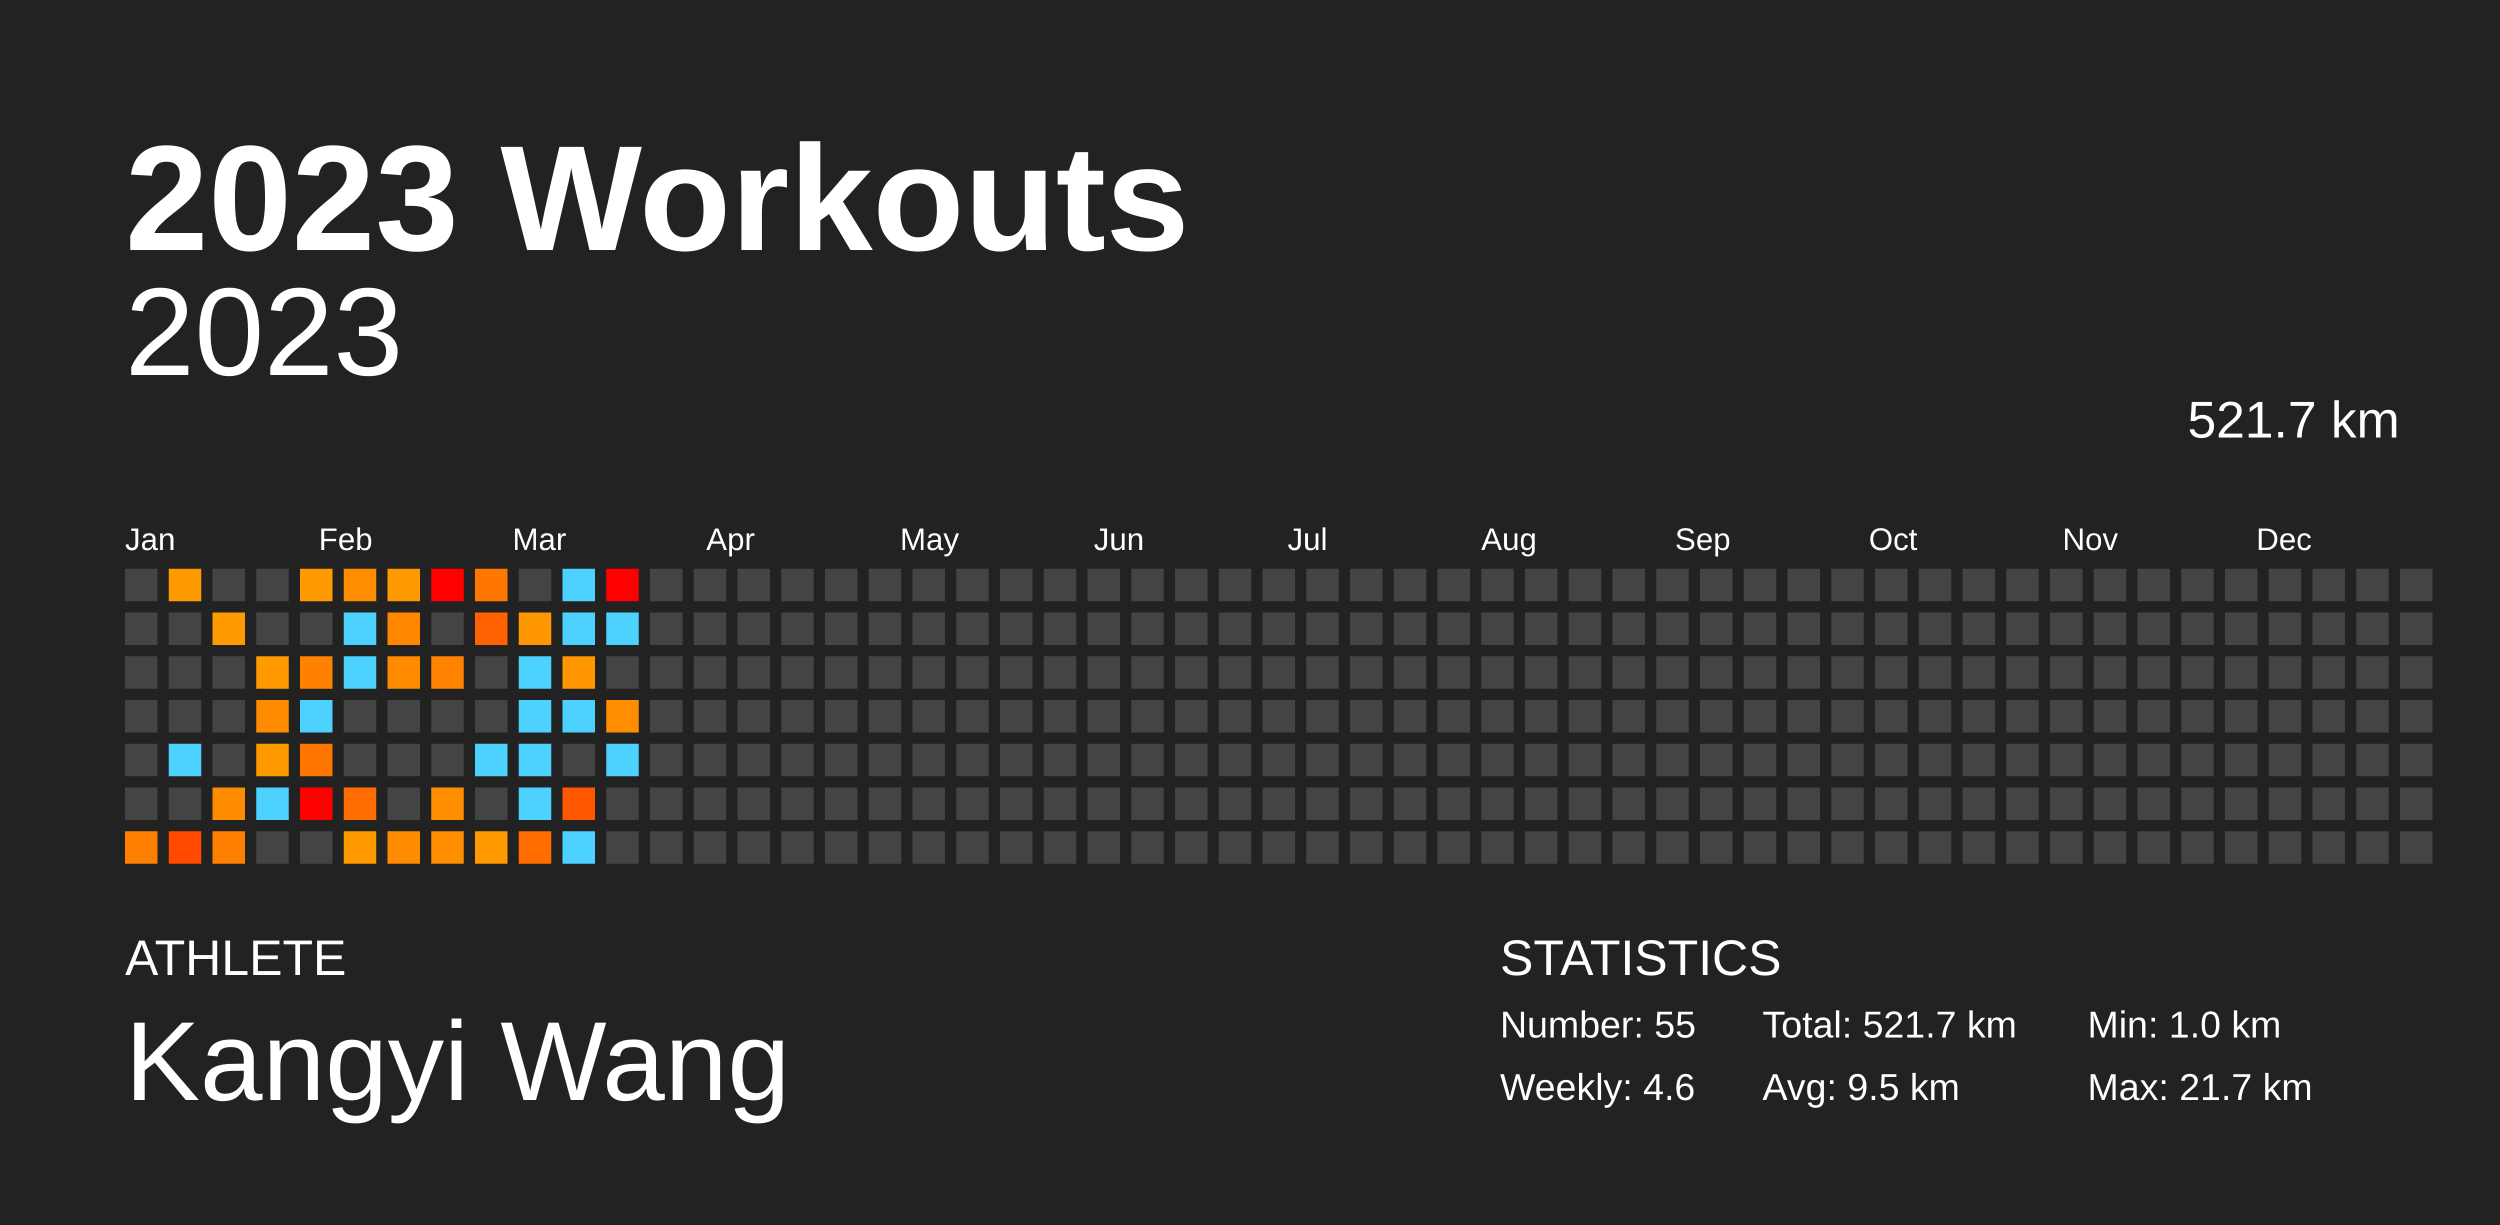
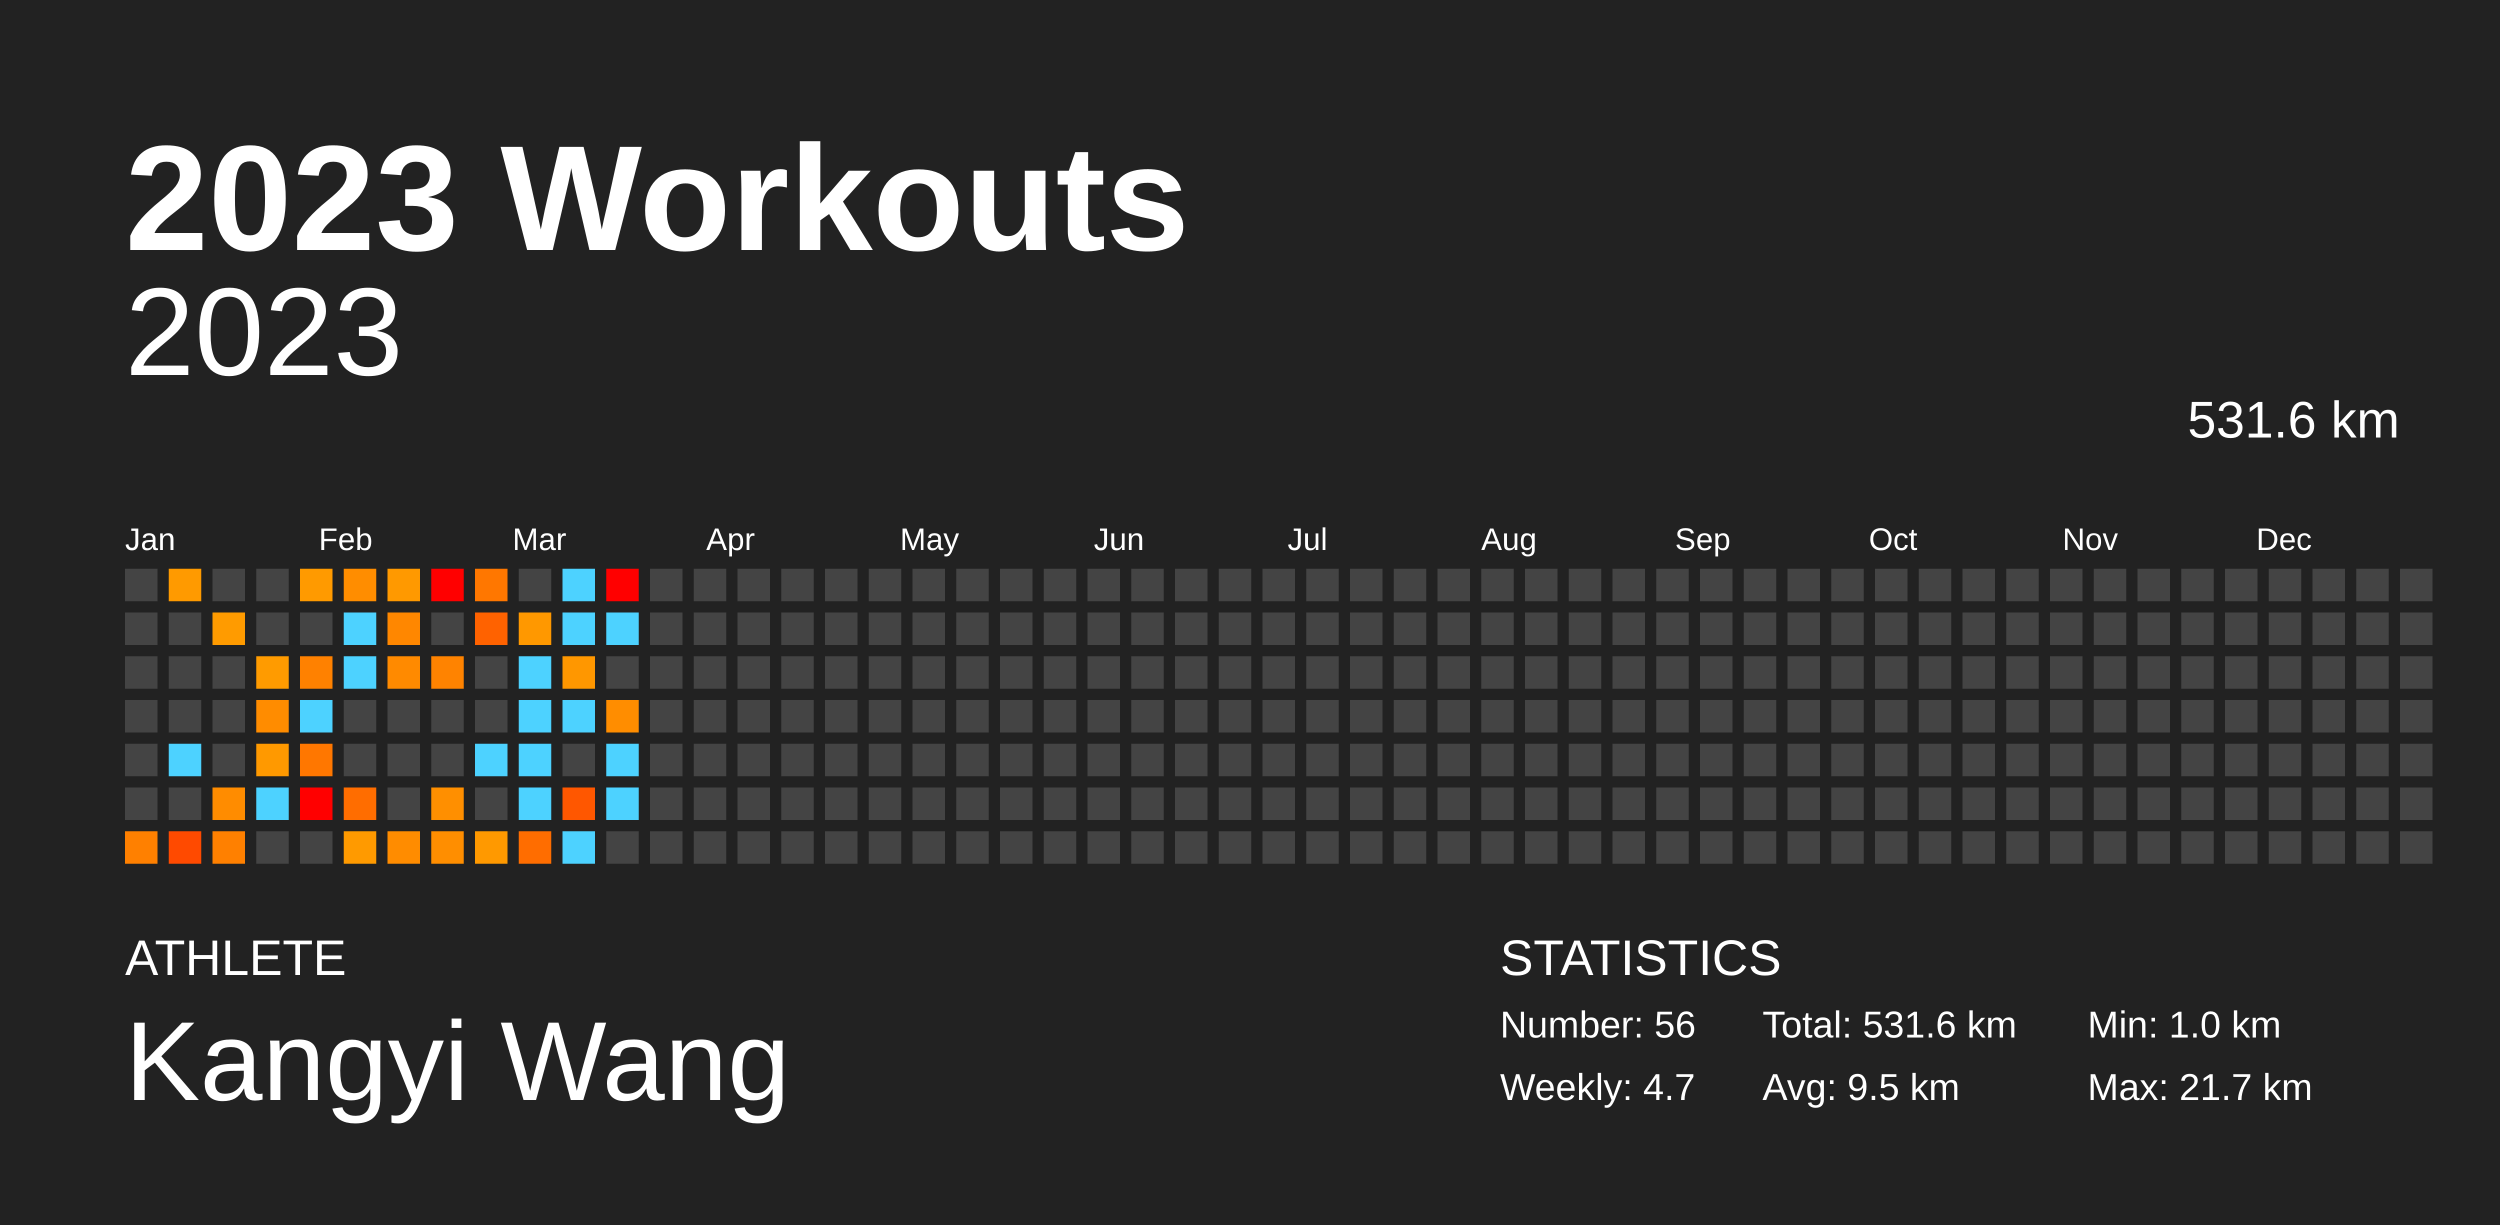
<svg xmlns="http://www.w3.org/2000/svg" baseProfile="full" height="98mm" version="1.1" viewBox="0,0,200,98" width="200mm">
  <defs />
  <rect fill="#222222" height="98" width="200" x="0" y="0" />
  <text fill="#FFFFFF" style="font-size:12px; font-family:Arial; font-weight:bold;" x="10" y="20">2023 Workouts</text>
  <text fill="#FFFFFF" style="font-size:4px; font-family:Arial" x="10" y="78">ATHLETE</text>
  <text fill="#FFFFFF" style="font-size:9px; font-family:Arial" x="10" y="88">Kangyi Wang</text>
  <text fill="#FFFFFF" style="font-size:4px; font-family:Arial" x="120" y="78">STATISTICS</text>
-   <text fill="#FFFFFF" style="font-size:3px; font-family:Arial" x="120" y="83">Number: 55</text>
-   <text fill="#FFFFFF" style="font-size:3px; font-family:Arial" x="120" y="88">Weekly: 4.6</text>
-   <text fill="#FFFFFF" style="font-size:3px; font-family:Arial" x="141" y="83">Total: 521.7 km</text>
+   <text fill="#FFFFFF" style="font-size:3px; font-family:Arial" x="120" y="83">Number: 56</text>
+   <text fill="#FFFFFF" style="font-size:3px; font-family:Arial" x="120" y="88">Weekly: 4.7</text>
+   <text fill="#FFFFFF" style="font-size:3px; font-family:Arial" x="141" y="83">Total: 531.6 km</text>
  <text fill="#FFFFFF" style="font-size:3px; font-family:Arial" x="141" y="88">Avg: 9.5 km</text>
  <text fill="#FFFFFF" style="font-size:3px; font-family:Arial" x="167" y="83">Min: 1.0 km</text>
  <text fill="#FFFFFF" style="font-size:3px; font-family:Arial" x="167" y="88">Max: 21.7 km</text>
  <text alignment-baseline="hanging" fill="#FFFFFF" style="font-size:10.0px; font-family:Arial;" x="10" y="30">2023</text>
-   <text alignment-baseline="hanging" fill="#FFFFFF" style="font-size:4.125px; font-family:Arial;" x="175" y="35">521.7 km</text>
+   <text alignment-baseline="hanging" fill="#FFFFFF" style="font-size:4.125px; font-family:Arial;" x="175" y="35">531.6 km</text>
  <text fill="#FFFFFF" style="font-size:2.5px; font-family:Arial" x="10.0" y="44">Jan</text>
  <text fill="#FFFFFF" style="font-size:2.5px; font-family:Arial" x="25.5" y="44">Feb</text>
  <text fill="#FFFFFF" style="font-size:2.5px; font-family:Arial" x="41.0" y="44">Mar</text>
  <text fill="#FFFFFF" style="font-size:2.5px; font-family:Arial" x="56.5" y="44">Apr</text>
  <text fill="#FFFFFF" style="font-size:2.5px; font-family:Arial" x="72.0" y="44">May</text>
  <text fill="#FFFFFF" style="font-size:2.5px; font-family:Arial" x="87.5" y="44">Jun</text>
  <text fill="#FFFFFF" style="font-size:2.5px; font-family:Arial" x="103.0" y="44">Jul</text>
  <text fill="#FFFFFF" style="font-size:2.5px; font-family:Arial" x="118.5" y="44">Aug</text>
  <text fill="#FFFFFF" style="font-size:2.5px; font-family:Arial" x="134.0" y="44">Sep</text>
  <text fill="#FFFFFF" style="font-size:2.5px; font-family:Arial" x="149.5" y="44">Oct</text>
  <text fill="#FFFFFF" style="font-size:2.5px; font-family:Arial" x="165.0" y="44">Nov</text>
  <text fill="#FFFFFF" style="font-size:2.5px; font-family:Arial" x="180.5" y="44">Dec</text>
  <rect fill="#444444" height="2.6" width="2.6" x="10.0" y="45.5" />
  <rect fill="#444444" height="2.6" width="2.6" x="10.0" y="49.0" />
  <rect fill="#444444" height="2.6" width="2.6" x="10.0" y="52.5" />
  <rect fill="#444444" height="2.6" width="2.6" x="10.0" y="56.0" />
  <rect fill="#444444" height="2.6" width="2.6" x="10.0" y="59.5" />
  <rect fill="#444444" height="2.6" width="2.6" x="10.0" y="63.0" />
  <rect fill="#ff8000" height="2.6" width="2.6" x="10.0" y="66.5" />
  <rect fill="#ff9a00" height="2.6" width="2.6" x="13.5" y="45.5" />
  <rect fill="#444444" height="2.6" width="2.6" x="13.5" y="49.0" />
  <rect fill="#444444" height="2.6" width="2.6" x="13.5" y="52.5" />
  <rect fill="#444444" height="2.6" width="2.6" x="13.5" y="56.0" />
  <rect fill="#4dd2ff" height="2.6" width="2.6" x="13.5" y="59.5" />
  <rect fill="#444444" height="2.6" width="2.6" x="13.5" y="63.0" />
  <rect fill="#ff4a00" height="2.6" width="2.6" x="13.5" y="66.5" />
  <rect fill="#444444" height="2.6" width="2.6" x="17.0" y="45.5" />
  <rect fill="#ff9b00" height="2.6" width="2.6" x="17.0" y="49.0" />
  <rect fill="#444444" height="2.6" width="2.6" x="17.0" y="52.5" />
  <rect fill="#444444" height="2.6" width="2.6" x="17.0" y="56.0" />
  <rect fill="#444444" height="2.6" width="2.6" x="17.0" y="59.5" />
  <rect fill="#ff8c00" height="2.6" width="2.6" x="17.0" y="63.0" />
  <rect fill="#ff8000" height="2.6" width="2.6" x="17.0" y="66.5" />
  <rect fill="#444444" height="2.6" width="2.6" x="20.5" y="45.5" />
  <rect fill="#444444" height="2.6" width="2.6" x="20.5" y="49.0" />
  <rect fill="#ff9b00" height="2.6" width="2.6" x="20.5" y="52.5" />
  <rect fill="#ff8c00" height="2.6" width="2.6" x="20.5" y="56.0" />
  <rect fill="#ff9900" height="2.6" width="2.6" x="20.5" y="59.5" />
  <rect fill="#4dd2ff" height="2.6" width="2.6" x="20.5" y="63.0" />
  <rect fill="#444444" height="2.6" width="2.6" x="20.5" y="66.5" />
  <rect fill="#ff9a00" height="2.6" width="2.6" x="24.0" y="45.5" />
  <rect fill="#444444" height="2.6" width="2.6" x="24.0" y="49.0" />
  <rect fill="#ff8100" height="2.6" width="2.6" x="24.0" y="52.5" />
  <rect fill="#4dd2ff" height="2.6" width="2.6" x="24.0" y="56.0" />
  <rect fill="#ff7700" height="2.6" width="2.6" x="24.0" y="59.5" />
  <rect fill="red" height="2.6" width="2.6" x="24.0" y="63.0" />
  <rect fill="#444444" height="2.6" width="2.6" x="24.0" y="66.5" />
  <rect fill="#ff8d00" height="2.6" width="2.6" x="27.5" y="45.5" />
  <rect fill="#4dd2ff" height="2.6" width="2.6" x="27.5" y="49.0" />
  <rect fill="#4dd2ff" height="2.6" width="2.6" x="27.5" y="52.5" />
  <rect fill="#444444" height="2.6" width="2.6" x="27.5" y="56.0" />
  <rect fill="#444444" height="2.6" width="2.6" x="27.5" y="59.5" />
  <rect fill="#ff6d00" height="2.6" width="2.6" x="27.5" y="63.0" />
  <rect fill="#ff9a00" height="2.6" width="2.6" x="27.5" y="66.5" />
  <rect fill="#ff9900" height="2.6" width="2.6" x="31.0" y="45.5" />
  <rect fill="#ff8700" height="2.6" width="2.6" x="31.0" y="49.0" />
  <rect fill="#ff8a00" height="2.6" width="2.6" x="31.0" y="52.5" />
  <rect fill="#444444" height="2.6" width="2.6" x="31.0" y="56.0" />
  <rect fill="#444444" height="2.6" width="2.6" x="31.0" y="59.5" />
  <rect fill="#444444" height="2.6" width="2.6" x="31.0" y="63.0" />
  <rect fill="#ff8c00" height="2.6" width="2.6" x="31.0" y="66.5" />
  <rect fill="red" height="2.6" width="2.6" x="34.5" y="45.5" />
  <rect fill="#444444" height="2.6" width="2.6" x="34.5" y="49.0" />
  <rect fill="#ff8300" height="2.6" width="2.6" x="34.5" y="52.5" />
  <rect fill="#444444" height="2.6" width="2.6" x="34.5" y="56.0" />
  <rect fill="#444444" height="2.6" width="2.6" x="34.5" y="59.5" />
  <rect fill="#ff8f00" height="2.6" width="2.6" x="34.5" y="63.0" />
  <rect fill="#ff8e00" height="2.6" width="2.6" x="34.5" y="66.5" />
  <rect fill="#ff7700" height="2.6" width="2.6" x="38.0" y="45.5" />
  <rect fill="#ff6200" height="2.6" width="2.6" x="38.0" y="49.0" />
  <rect fill="#444444" height="2.6" width="2.6" x="38.0" y="52.5" />
  <rect fill="#444444" height="2.6" width="2.6" x="38.0" y="56.0" />
  <rect fill="#4dd2ff" height="2.6" width="2.6" x="38.0" y="59.5" />
  <rect fill="#444444" height="2.6" width="2.6" x="38.0" y="63.0" />
  <rect fill="#ff9900" height="2.6" width="2.6" x="38.0" y="66.5" />
  <rect fill="#444444" height="2.6" width="2.6" x="41.5" y="45.5" />
  <rect fill="#ff9800" height="2.6" width="2.6" x="41.5" y="49.0" />
  <rect fill="#4dd2ff" height="2.6" width="2.6" x="41.5" y="52.5" />
  <rect fill="#4dd2ff" height="2.6" width="2.6" x="41.5" y="56.0" />
  <rect fill="#4dd2ff" height="2.6" width="2.6" x="41.5" y="59.5" />
  <rect fill="#4dd2ff" height="2.6" width="2.6" x="41.5" y="63.0" />
  <rect fill="#ff6d00" height="2.6" width="2.6" x="41.5" y="66.5" />
  <rect fill="#4dd2ff" height="2.6" width="2.6" x="45.0" y="45.5" />
  <rect fill="#4dd2ff" height="2.6" width="2.6" x="45.0" y="49.0" />
  <rect fill="#ff9700" height="2.6" width="2.6" x="45.0" y="52.5" />
  <rect fill="#4dd2ff" height="2.6" width="2.6" x="45.0" y="56.0" />
  <rect fill="#444444" height="2.6" width="2.6" x="45.0" y="59.5" />
  <rect fill="#ff5700" height="2.6" width="2.6" x="45.0" y="63.0" />
  <rect fill="#4dd2ff" height="2.6" width="2.6" x="45.0" y="66.5" />
  <rect fill="red" height="2.6" width="2.6" x="48.5" y="45.5" />
  <rect fill="#4dd2ff" height="2.6" width="2.6" x="48.5" y="49.0" />
  <rect fill="#444444" height="2.6" width="2.6" x="48.5" y="52.5" />
  <rect fill="#ff8d00" height="2.6" width="2.6" x="48.5" y="56.0" />
  <rect fill="#4dd2ff" height="2.6" width="2.6" x="48.5" y="59.5" />
-   <rect fill="#444444" height="2.6" width="2.6" x="48.5" y="63.0" />
+   <rect fill="#4dd2ff" height="2.6" width="2.6" x="48.5" y="63.0" />
  <rect fill="#444444" height="2.6" width="2.6" x="48.5" y="66.5" />
  <rect fill="#444444" height="2.6" width="2.6" x="52.0" y="45.5" />
  <rect fill="#444444" height="2.6" width="2.6" x="52.0" y="49.0" />
  <rect fill="#444444" height="2.6" width="2.6" x="52.0" y="52.5" />
  <rect fill="#444444" height="2.6" width="2.6" x="52.0" y="56.0" />
  <rect fill="#444444" height="2.6" width="2.6" x="52.0" y="59.5" />
  <rect fill="#444444" height="2.6" width="2.6" x="52.0" y="63.0" />
  <rect fill="#444444" height="2.6" width="2.6" x="52.0" y="66.5" />
  <rect fill="#444444" height="2.6" width="2.6" x="55.5" y="45.5" />
  <rect fill="#444444" height="2.6" width="2.6" x="55.5" y="49.0" />
  <rect fill="#444444" height="2.6" width="2.6" x="55.5" y="52.5" />
  <rect fill="#444444" height="2.6" width="2.6" x="55.5" y="56.0" />
  <rect fill="#444444" height="2.6" width="2.6" x="55.5" y="59.5" />
  <rect fill="#444444" height="2.6" width="2.6" x="55.5" y="63.0" />
  <rect fill="#444444" height="2.6" width="2.6" x="55.5" y="66.5" />
  <rect fill="#444444" height="2.6" width="2.6" x="59.0" y="45.5" />
  <rect fill="#444444" height="2.6" width="2.6" x="59.0" y="49.0" />
  <rect fill="#444444" height="2.6" width="2.6" x="59.0" y="52.5" />
  <rect fill="#444444" height="2.6" width="2.6" x="59.0" y="56.0" />
  <rect fill="#444444" height="2.6" width="2.6" x="59.0" y="59.5" />
  <rect fill="#444444" height="2.6" width="2.6" x="59.0" y="63.0" />
  <rect fill="#444444" height="2.6" width="2.6" x="59.0" y="66.5" />
  <rect fill="#444444" height="2.6" width="2.6" x="62.5" y="45.5" />
  <rect fill="#444444" height="2.6" width="2.6" x="62.5" y="49.0" />
  <rect fill="#444444" height="2.6" width="2.6" x="62.5" y="52.5" />
  <rect fill="#444444" height="2.6" width="2.6" x="62.5" y="56.0" />
  <rect fill="#444444" height="2.6" width="2.6" x="62.5" y="59.5" />
  <rect fill="#444444" height="2.6" width="2.6" x="62.5" y="63.0" />
  <rect fill="#444444" height="2.6" width="2.6" x="62.5" y="66.5" />
  <rect fill="#444444" height="2.6" width="2.6" x="66.0" y="45.5" />
  <rect fill="#444444" height="2.6" width="2.6" x="66.0" y="49.0" />
  <rect fill="#444444" height="2.6" width="2.6" x="66.0" y="52.5" />
  <rect fill="#444444" height="2.6" width="2.6" x="66.0" y="56.0" />
  <rect fill="#444444" height="2.6" width="2.6" x="66.0" y="59.5" />
  <rect fill="#444444" height="2.6" width="2.6" x="66.0" y="63.0" />
  <rect fill="#444444" height="2.6" width="2.6" x="66.0" y="66.5" />
  <rect fill="#444444" height="2.6" width="2.6" x="69.5" y="45.5" />
  <rect fill="#444444" height="2.6" width="2.6" x="69.5" y="49.0" />
  <rect fill="#444444" height="2.6" width="2.6" x="69.5" y="52.5" />
  <rect fill="#444444" height="2.6" width="2.6" x="69.5" y="56.0" />
  <rect fill="#444444" height="2.6" width="2.6" x="69.5" y="59.5" />
  <rect fill="#444444" height="2.6" width="2.6" x="69.5" y="63.0" />
  <rect fill="#444444" height="2.6" width="2.6" x="69.5" y="66.5" />
  <rect fill="#444444" height="2.6" width="2.6" x="73.0" y="45.5" />
  <rect fill="#444444" height="2.6" width="2.6" x="73.0" y="49.0" />
  <rect fill="#444444" height="2.6" width="2.6" x="73.0" y="52.5" />
  <rect fill="#444444" height="2.6" width="2.6" x="73.0" y="56.0" />
  <rect fill="#444444" height="2.6" width="2.6" x="73.0" y="59.5" />
  <rect fill="#444444" height="2.6" width="2.6" x="73.0" y="63.0" />
  <rect fill="#444444" height="2.6" width="2.6" x="73.0" y="66.5" />
  <rect fill="#444444" height="2.6" width="2.6" x="76.5" y="45.5" />
  <rect fill="#444444" height="2.6" width="2.6" x="76.5" y="49.0" />
  <rect fill="#444444" height="2.6" width="2.6" x="76.5" y="52.5" />
  <rect fill="#444444" height="2.6" width="2.6" x="76.5" y="56.0" />
  <rect fill="#444444" height="2.6" width="2.6" x="76.5" y="59.5" />
  <rect fill="#444444" height="2.6" width="2.6" x="76.5" y="63.0" />
  <rect fill="#444444" height="2.6" width="2.6" x="76.5" y="66.5" />
  <rect fill="#444444" height="2.6" width="2.6" x="80.0" y="45.5" />
  <rect fill="#444444" height="2.6" width="2.6" x="80.0" y="49.0" />
  <rect fill="#444444" height="2.6" width="2.6" x="80.0" y="52.5" />
  <rect fill="#444444" height="2.6" width="2.6" x="80.0" y="56.0" />
  <rect fill="#444444" height="2.6" width="2.6" x="80.0" y="59.5" />
  <rect fill="#444444" height="2.6" width="2.6" x="80.0" y="63.0" />
  <rect fill="#444444" height="2.6" width="2.6" x="80.0" y="66.5" />
  <rect fill="#444444" height="2.6" width="2.6" x="83.5" y="45.5" />
  <rect fill="#444444" height="2.6" width="2.6" x="83.5" y="49.0" />
  <rect fill="#444444" height="2.6" width="2.6" x="83.5" y="52.5" />
  <rect fill="#444444" height="2.6" width="2.6" x="83.5" y="56.0" />
  <rect fill="#444444" height="2.6" width="2.6" x="83.5" y="59.5" />
  <rect fill="#444444" height="2.6" width="2.6" x="83.5" y="63.0" />
  <rect fill="#444444" height="2.6" width="2.6" x="83.5" y="66.5" />
  <rect fill="#444444" height="2.6" width="2.6" x="87.0" y="45.5" />
  <rect fill="#444444" height="2.6" width="2.6" x="87.0" y="49.0" />
  <rect fill="#444444" height="2.6" width="2.6" x="87.0" y="52.5" />
  <rect fill="#444444" height="2.6" width="2.6" x="87.0" y="56.0" />
  <rect fill="#444444" height="2.6" width="2.6" x="87.0" y="59.5" />
  <rect fill="#444444" height="2.6" width="2.6" x="87.0" y="63.0" />
  <rect fill="#444444" height="2.6" width="2.6" x="87.0" y="66.5" />
  <rect fill="#444444" height="2.6" width="2.6" x="90.5" y="45.5" />
  <rect fill="#444444" height="2.6" width="2.6" x="90.5" y="49.0" />
  <rect fill="#444444" height="2.6" width="2.6" x="90.5" y="52.5" />
  <rect fill="#444444" height="2.6" width="2.6" x="90.5" y="56.0" />
  <rect fill="#444444" height="2.6" width="2.6" x="90.5" y="59.5" />
  <rect fill="#444444" height="2.6" width="2.6" x="90.5" y="63.0" />
  <rect fill="#444444" height="2.6" width="2.6" x="90.5" y="66.5" />
  <rect fill="#444444" height="2.6" width="2.6" x="94.0" y="45.5" />
  <rect fill="#444444" height="2.6" width="2.6" x="94.0" y="49.0" />
  <rect fill="#444444" height="2.6" width="2.6" x="94.0" y="52.5" />
  <rect fill="#444444" height="2.6" width="2.6" x="94.0" y="56.0" />
  <rect fill="#444444" height="2.6" width="2.6" x="94.0" y="59.5" />
  <rect fill="#444444" height="2.6" width="2.6" x="94.0" y="63.0" />
  <rect fill="#444444" height="2.6" width="2.6" x="94.0" y="66.5" />
  <rect fill="#444444" height="2.6" width="2.6" x="97.5" y="45.5" />
  <rect fill="#444444" height="2.6" width="2.6" x="97.5" y="49.0" />
  <rect fill="#444444" height="2.6" width="2.6" x="97.5" y="52.5" />
  <rect fill="#444444" height="2.6" width="2.6" x="97.5" y="56.0" />
  <rect fill="#444444" height="2.6" width="2.6" x="97.5" y="59.5" />
  <rect fill="#444444" height="2.6" width="2.6" x="97.5" y="63.0" />
  <rect fill="#444444" height="2.6" width="2.6" x="97.5" y="66.5" />
  <rect fill="#444444" height="2.6" width="2.6" x="101.0" y="45.5" />
  <rect fill="#444444" height="2.6" width="2.6" x="101.0" y="49.0" />
  <rect fill="#444444" height="2.6" width="2.6" x="101.0" y="52.5" />
  <rect fill="#444444" height="2.6" width="2.6" x="101.0" y="56.0" />
  <rect fill="#444444" height="2.6" width="2.6" x="101.0" y="59.5" />
  <rect fill="#444444" height="2.6" width="2.6" x="101.0" y="63.0" />
  <rect fill="#444444" height="2.6" width="2.6" x="101.0" y="66.5" />
  <rect fill="#444444" height="2.6" width="2.6" x="104.5" y="45.5" />
  <rect fill="#444444" height="2.6" width="2.6" x="104.5" y="49.0" />
  <rect fill="#444444" height="2.6" width="2.6" x="104.5" y="52.5" />
  <rect fill="#444444" height="2.6" width="2.6" x="104.5" y="56.0" />
  <rect fill="#444444" height="2.6" width="2.6" x="104.5" y="59.5" />
  <rect fill="#444444" height="2.6" width="2.6" x="104.5" y="63.0" />
  <rect fill="#444444" height="2.6" width="2.6" x="104.5" y="66.5" />
  <rect fill="#444444" height="2.6" width="2.6" x="108.0" y="45.5" />
  <rect fill="#444444" height="2.6" width="2.6" x="108.0" y="49.0" />
  <rect fill="#444444" height="2.6" width="2.6" x="108.0" y="52.5" />
  <rect fill="#444444" height="2.6" width="2.6" x="108.0" y="56.0" />
  <rect fill="#444444" height="2.6" width="2.6" x="108.0" y="59.5" />
  <rect fill="#444444" height="2.6" width="2.6" x="108.0" y="63.0" />
  <rect fill="#444444" height="2.6" width="2.6" x="108.0" y="66.5" />
  <rect fill="#444444" height="2.6" width="2.6" x="111.5" y="45.5" />
  <rect fill="#444444" height="2.6" width="2.6" x="111.5" y="49.0" />
  <rect fill="#444444" height="2.6" width="2.6" x="111.5" y="52.5" />
  <rect fill="#444444" height="2.6" width="2.6" x="111.5" y="56.0" />
  <rect fill="#444444" height="2.6" width="2.6" x="111.5" y="59.5" />
  <rect fill="#444444" height="2.6" width="2.6" x="111.5" y="63.0" />
  <rect fill="#444444" height="2.6" width="2.6" x="111.5" y="66.5" />
  <rect fill="#444444" height="2.6" width="2.6" x="115.0" y="45.5" />
  <rect fill="#444444" height="2.6" width="2.6" x="115.0" y="49.0" />
  <rect fill="#444444" height="2.6" width="2.6" x="115.0" y="52.5" />
  <rect fill="#444444" height="2.6" width="2.6" x="115.0" y="56.0" />
  <rect fill="#444444" height="2.6" width="2.6" x="115.0" y="59.5" />
  <rect fill="#444444" height="2.6" width="2.6" x="115.0" y="63.0" />
  <rect fill="#444444" height="2.6" width="2.6" x="115.0" y="66.5" />
  <rect fill="#444444" height="2.6" width="2.6" x="118.5" y="45.5" />
  <rect fill="#444444" height="2.6" width="2.6" x="118.5" y="49.0" />
  <rect fill="#444444" height="2.6" width="2.6" x="118.5" y="52.5" />
  <rect fill="#444444" height="2.6" width="2.6" x="118.5" y="56.0" />
  <rect fill="#444444" height="2.6" width="2.6" x="118.5" y="59.5" />
  <rect fill="#444444" height="2.6" width="2.6" x="118.5" y="63.0" />
  <rect fill="#444444" height="2.6" width="2.6" x="118.5" y="66.5" />
  <rect fill="#444444" height="2.6" width="2.6" x="122.0" y="45.5" />
  <rect fill="#444444" height="2.6" width="2.6" x="122.0" y="49.0" />
  <rect fill="#444444" height="2.6" width="2.6" x="122.0" y="52.5" />
  <rect fill="#444444" height="2.6" width="2.6" x="122.0" y="56.0" />
  <rect fill="#444444" height="2.6" width="2.6" x="122.0" y="59.5" />
  <rect fill="#444444" height="2.6" width="2.6" x="122.0" y="63.0" />
  <rect fill="#444444" height="2.6" width="2.6" x="122.0" y="66.5" />
  <rect fill="#444444" height="2.6" width="2.6" x="125.5" y="45.5" />
  <rect fill="#444444" height="2.6" width="2.6" x="125.5" y="49.0" />
  <rect fill="#444444" height="2.6" width="2.6" x="125.5" y="52.5" />
  <rect fill="#444444" height="2.6" width="2.6" x="125.5" y="56.0" />
  <rect fill="#444444" height="2.6" width="2.6" x="125.5" y="59.5" />
  <rect fill="#444444" height="2.6" width="2.6" x="125.5" y="63.0" />
  <rect fill="#444444" height="2.6" width="2.6" x="125.5" y="66.5" />
  <rect fill="#444444" height="2.6" width="2.6" x="129.0" y="45.5" />
  <rect fill="#444444" height="2.6" width="2.6" x="129.0" y="49.0" />
  <rect fill="#444444" height="2.6" width="2.6" x="129.0" y="52.5" />
  <rect fill="#444444" height="2.6" width="2.6" x="129.0" y="56.0" />
  <rect fill="#444444" height="2.6" width="2.6" x="129.0" y="59.5" />
  <rect fill="#444444" height="2.6" width="2.6" x="129.0" y="63.0" />
  <rect fill="#444444" height="2.6" width="2.6" x="129.0" y="66.5" />
  <rect fill="#444444" height="2.6" width="2.6" x="132.5" y="45.5" />
  <rect fill="#444444" height="2.6" width="2.6" x="132.5" y="49.0" />
  <rect fill="#444444" height="2.6" width="2.6" x="132.5" y="52.5" />
  <rect fill="#444444" height="2.6" width="2.6" x="132.5" y="56.0" />
  <rect fill="#444444" height="2.6" width="2.6" x="132.5" y="59.5" />
  <rect fill="#444444" height="2.6" width="2.6" x="132.5" y="63.0" />
  <rect fill="#444444" height="2.6" width="2.6" x="132.5" y="66.5" />
  <rect fill="#444444" height="2.6" width="2.6" x="136.0" y="45.5" />
  <rect fill="#444444" height="2.6" width="2.6" x="136.0" y="49.0" />
  <rect fill="#444444" height="2.6" width="2.6" x="136.0" y="52.5" />
  <rect fill="#444444" height="2.6" width="2.6" x="136.0" y="56.0" />
  <rect fill="#444444" height="2.6" width="2.6" x="136.0" y="59.5" />
  <rect fill="#444444" height="2.6" width="2.6" x="136.0" y="63.0" />
  <rect fill="#444444" height="2.6" width="2.6" x="136.0" y="66.5" />
  <rect fill="#444444" height="2.6" width="2.6" x="139.5" y="45.5" />
  <rect fill="#444444" height="2.6" width="2.6" x="139.5" y="49.0" />
  <rect fill="#444444" height="2.6" width="2.6" x="139.5" y="52.5" />
  <rect fill="#444444" height="2.6" width="2.6" x="139.5" y="56.0" />
  <rect fill="#444444" height="2.6" width="2.6" x="139.5" y="59.5" />
  <rect fill="#444444" height="2.6" width="2.6" x="139.5" y="63.0" />
  <rect fill="#444444" height="2.6" width="2.6" x="139.5" y="66.5" />
  <rect fill="#444444" height="2.6" width="2.6" x="143.0" y="45.5" />
  <rect fill="#444444" height="2.6" width="2.6" x="143.0" y="49.0" />
  <rect fill="#444444" height="2.6" width="2.6" x="143.0" y="52.5" />
  <rect fill="#444444" height="2.6" width="2.6" x="143.0" y="56.0" />
  <rect fill="#444444" height="2.6" width="2.6" x="143.0" y="59.5" />
  <rect fill="#444444" height="2.6" width="2.6" x="143.0" y="63.0" />
  <rect fill="#444444" height="2.6" width="2.6" x="143.0" y="66.5" />
  <rect fill="#444444" height="2.6" width="2.6" x="146.5" y="45.5" />
  <rect fill="#444444" height="2.6" width="2.6" x="146.5" y="49.0" />
  <rect fill="#444444" height="2.6" width="2.6" x="146.5" y="52.5" />
  <rect fill="#444444" height="2.6" width="2.6" x="146.5" y="56.0" />
  <rect fill="#444444" height="2.6" width="2.6" x="146.5" y="59.5" />
  <rect fill="#444444" height="2.6" width="2.6" x="146.5" y="63.0" />
  <rect fill="#444444" height="2.6" width="2.6" x="146.5" y="66.5" />
  <rect fill="#444444" height="2.6" width="2.6" x="150.0" y="45.5" />
  <rect fill="#444444" height="2.6" width="2.6" x="150.0" y="49.0" />
  <rect fill="#444444" height="2.6" width="2.6" x="150.0" y="52.5" />
  <rect fill="#444444" height="2.6" width="2.6" x="150.0" y="56.0" />
  <rect fill="#444444" height="2.6" width="2.6" x="150.0" y="59.5" />
  <rect fill="#444444" height="2.6" width="2.6" x="150.0" y="63.0" />
  <rect fill="#444444" height="2.6" width="2.6" x="150.0" y="66.5" />
  <rect fill="#444444" height="2.6" width="2.6" x="153.5" y="45.5" />
  <rect fill="#444444" height="2.6" width="2.6" x="153.5" y="49.0" />
  <rect fill="#444444" height="2.6" width="2.6" x="153.5" y="52.5" />
  <rect fill="#444444" height="2.6" width="2.6" x="153.5" y="56.0" />
  <rect fill="#444444" height="2.6" width="2.6" x="153.5" y="59.5" />
  <rect fill="#444444" height="2.6" width="2.6" x="153.5" y="63.0" />
  <rect fill="#444444" height="2.6" width="2.6" x="153.5" y="66.5" />
  <rect fill="#444444" height="2.6" width="2.6" x="157.0" y="45.5" />
  <rect fill="#444444" height="2.6" width="2.6" x="157.0" y="49.0" />
  <rect fill="#444444" height="2.6" width="2.6" x="157.0" y="52.5" />
  <rect fill="#444444" height="2.6" width="2.6" x="157.0" y="56.0" />
  <rect fill="#444444" height="2.6" width="2.6" x="157.0" y="59.5" />
  <rect fill="#444444" height="2.6" width="2.6" x="157.0" y="63.0" />
  <rect fill="#444444" height="2.6" width="2.6" x="157.0" y="66.5" />
  <rect fill="#444444" height="2.6" width="2.6" x="160.5" y="45.5" />
  <rect fill="#444444" height="2.6" width="2.6" x="160.5" y="49.0" />
  <rect fill="#444444" height="2.6" width="2.6" x="160.5" y="52.5" />
  <rect fill="#444444" height="2.6" width="2.6" x="160.5" y="56.0" />
  <rect fill="#444444" height="2.6" width="2.6" x="160.5" y="59.5" />
  <rect fill="#444444" height="2.6" width="2.6" x="160.5" y="63.0" />
  <rect fill="#444444" height="2.6" width="2.6" x="160.5" y="66.5" />
  <rect fill="#444444" height="2.6" width="2.6" x="164.0" y="45.5" />
  <rect fill="#444444" height="2.6" width="2.6" x="164.0" y="49.0" />
  <rect fill="#444444" height="2.6" width="2.6" x="164.0" y="52.5" />
  <rect fill="#444444" height="2.6" width="2.6" x="164.0" y="56.0" />
  <rect fill="#444444" height="2.6" width="2.6" x="164.0" y="59.5" />
  <rect fill="#444444" height="2.6" width="2.6" x="164.0" y="63.0" />
  <rect fill="#444444" height="2.6" width="2.6" x="164.0" y="66.5" />
  <rect fill="#444444" height="2.6" width="2.6" x="167.5" y="45.5" />
  <rect fill="#444444" height="2.6" width="2.6" x="167.5" y="49.0" />
  <rect fill="#444444" height="2.6" width="2.6" x="167.5" y="52.5" />
  <rect fill="#444444" height="2.6" width="2.6" x="167.5" y="56.0" />
  <rect fill="#444444" height="2.6" width="2.6" x="167.5" y="59.5" />
  <rect fill="#444444" height="2.6" width="2.6" x="167.5" y="63.0" />
  <rect fill="#444444" height="2.6" width="2.6" x="167.5" y="66.5" />
  <rect fill="#444444" height="2.6" width="2.6" x="171.0" y="45.5" />
  <rect fill="#444444" height="2.6" width="2.6" x="171.0" y="49.0" />
  <rect fill="#444444" height="2.6" width="2.6" x="171.0" y="52.5" />
  <rect fill="#444444" height="2.6" width="2.6" x="171.0" y="56.0" />
  <rect fill="#444444" height="2.6" width="2.6" x="171.0" y="59.5" />
  <rect fill="#444444" height="2.6" width="2.6" x="171.0" y="63.0" />
  <rect fill="#444444" height="2.6" width="2.6" x="171.0" y="66.5" />
  <rect fill="#444444" height="2.6" width="2.6" x="174.5" y="45.5" />
  <rect fill="#444444" height="2.6" width="2.6" x="174.5" y="49.0" />
  <rect fill="#444444" height="2.6" width="2.6" x="174.5" y="52.5" />
  <rect fill="#444444" height="2.6" width="2.6" x="174.5" y="56.0" />
  <rect fill="#444444" height="2.6" width="2.6" x="174.5" y="59.5" />
  <rect fill="#444444" height="2.6" width="2.6" x="174.5" y="63.0" />
  <rect fill="#444444" height="2.6" width="2.6" x="174.5" y="66.5" />
  <rect fill="#444444" height="2.6" width="2.6" x="178.0" y="45.5" />
  <rect fill="#444444" height="2.6" width="2.6" x="178.0" y="49.0" />
  <rect fill="#444444" height="2.6" width="2.6" x="178.0" y="52.5" />
  <rect fill="#444444" height="2.6" width="2.6" x="178.0" y="56.0" />
  <rect fill="#444444" height="2.6" width="2.6" x="178.0" y="59.5" />
  <rect fill="#444444" height="2.6" width="2.6" x="178.0" y="63.0" />
  <rect fill="#444444" height="2.6" width="2.6" x="178.0" y="66.5" />
  <rect fill="#444444" height="2.6" width="2.6" x="181.5" y="45.5" />
  <rect fill="#444444" height="2.6" width="2.6" x="181.5" y="49.0" />
  <rect fill="#444444" height="2.6" width="2.6" x="181.5" y="52.5" />
  <rect fill="#444444" height="2.6" width="2.6" x="181.5" y="56.0" />
  <rect fill="#444444" height="2.6" width="2.6" x="181.5" y="59.5" />
  <rect fill="#444444" height="2.6" width="2.6" x="181.5" y="63.0" />
  <rect fill="#444444" height="2.6" width="2.6" x="181.5" y="66.5" />
  <rect fill="#444444" height="2.6" width="2.6" x="185.0" y="45.5" />
  <rect fill="#444444" height="2.6" width="2.6" x="185.0" y="49.0" />
  <rect fill="#444444" height="2.6" width="2.6" x="185.0" y="52.5" />
  <rect fill="#444444" height="2.6" width="2.6" x="185.0" y="56.0" />
  <rect fill="#444444" height="2.6" width="2.6" x="185.0" y="59.5" />
  <rect fill="#444444" height="2.6" width="2.6" x="185.0" y="63.0" />
  <rect fill="#444444" height="2.6" width="2.6" x="185.0" y="66.5" />
  <rect fill="#444444" height="2.6" width="2.6" x="188.5" y="45.5" />
  <rect fill="#444444" height="2.6" width="2.6" x="188.5" y="49.0" />
  <rect fill="#444444" height="2.6" width="2.6" x="188.5" y="52.5" />
  <rect fill="#444444" height="2.6" width="2.6" x="188.5" y="56.0" />
  <rect fill="#444444" height="2.6" width="2.6" x="188.5" y="59.5" />
  <rect fill="#444444" height="2.6" width="2.6" x="188.5" y="63.0" />
  <rect fill="#444444" height="2.6" width="2.6" x="188.5" y="66.5" />
  <rect fill="#444444" height="2.6" width="2.6" x="192.0" y="45.5" />
  <rect fill="#444444" height="2.6" width="2.6" x="192.0" y="49.0" />
  <rect fill="#444444" height="2.6" width="2.6" x="192.0" y="52.5" />
  <rect fill="#444444" height="2.6" width="2.6" x="192.0" y="56.0" />
  <rect fill="#444444" height="2.6" width="2.6" x="192.0" y="59.5" />
  <rect fill="#444444" height="2.6" width="2.6" x="192.0" y="63.0" />
  <rect fill="#444444" height="2.6" width="2.6" x="192.0" y="66.5" />
</svg>
